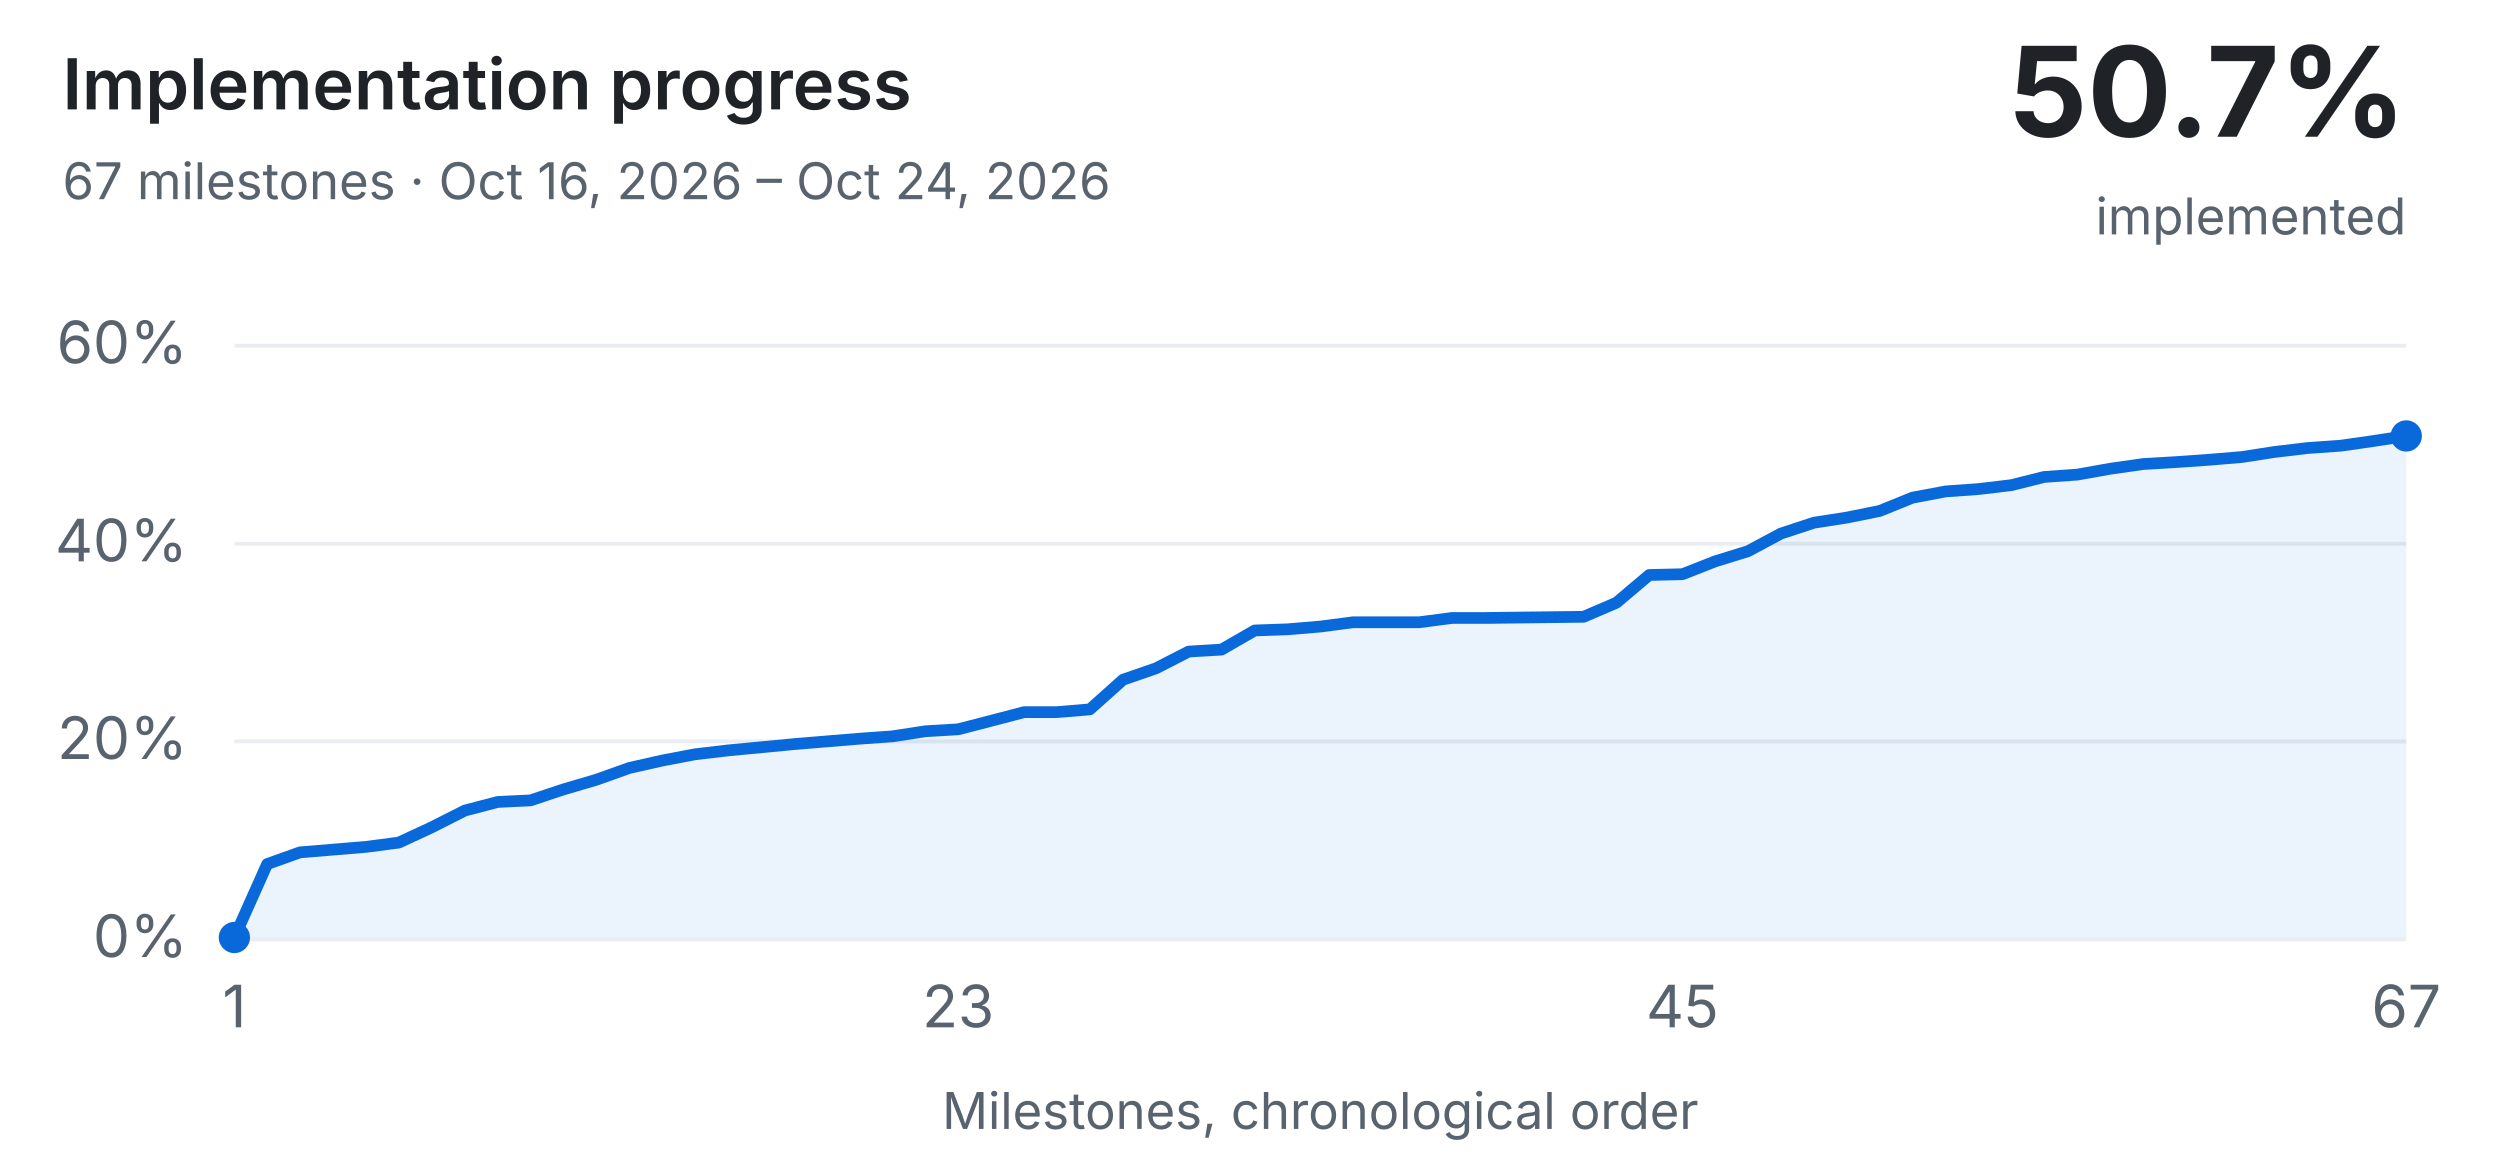
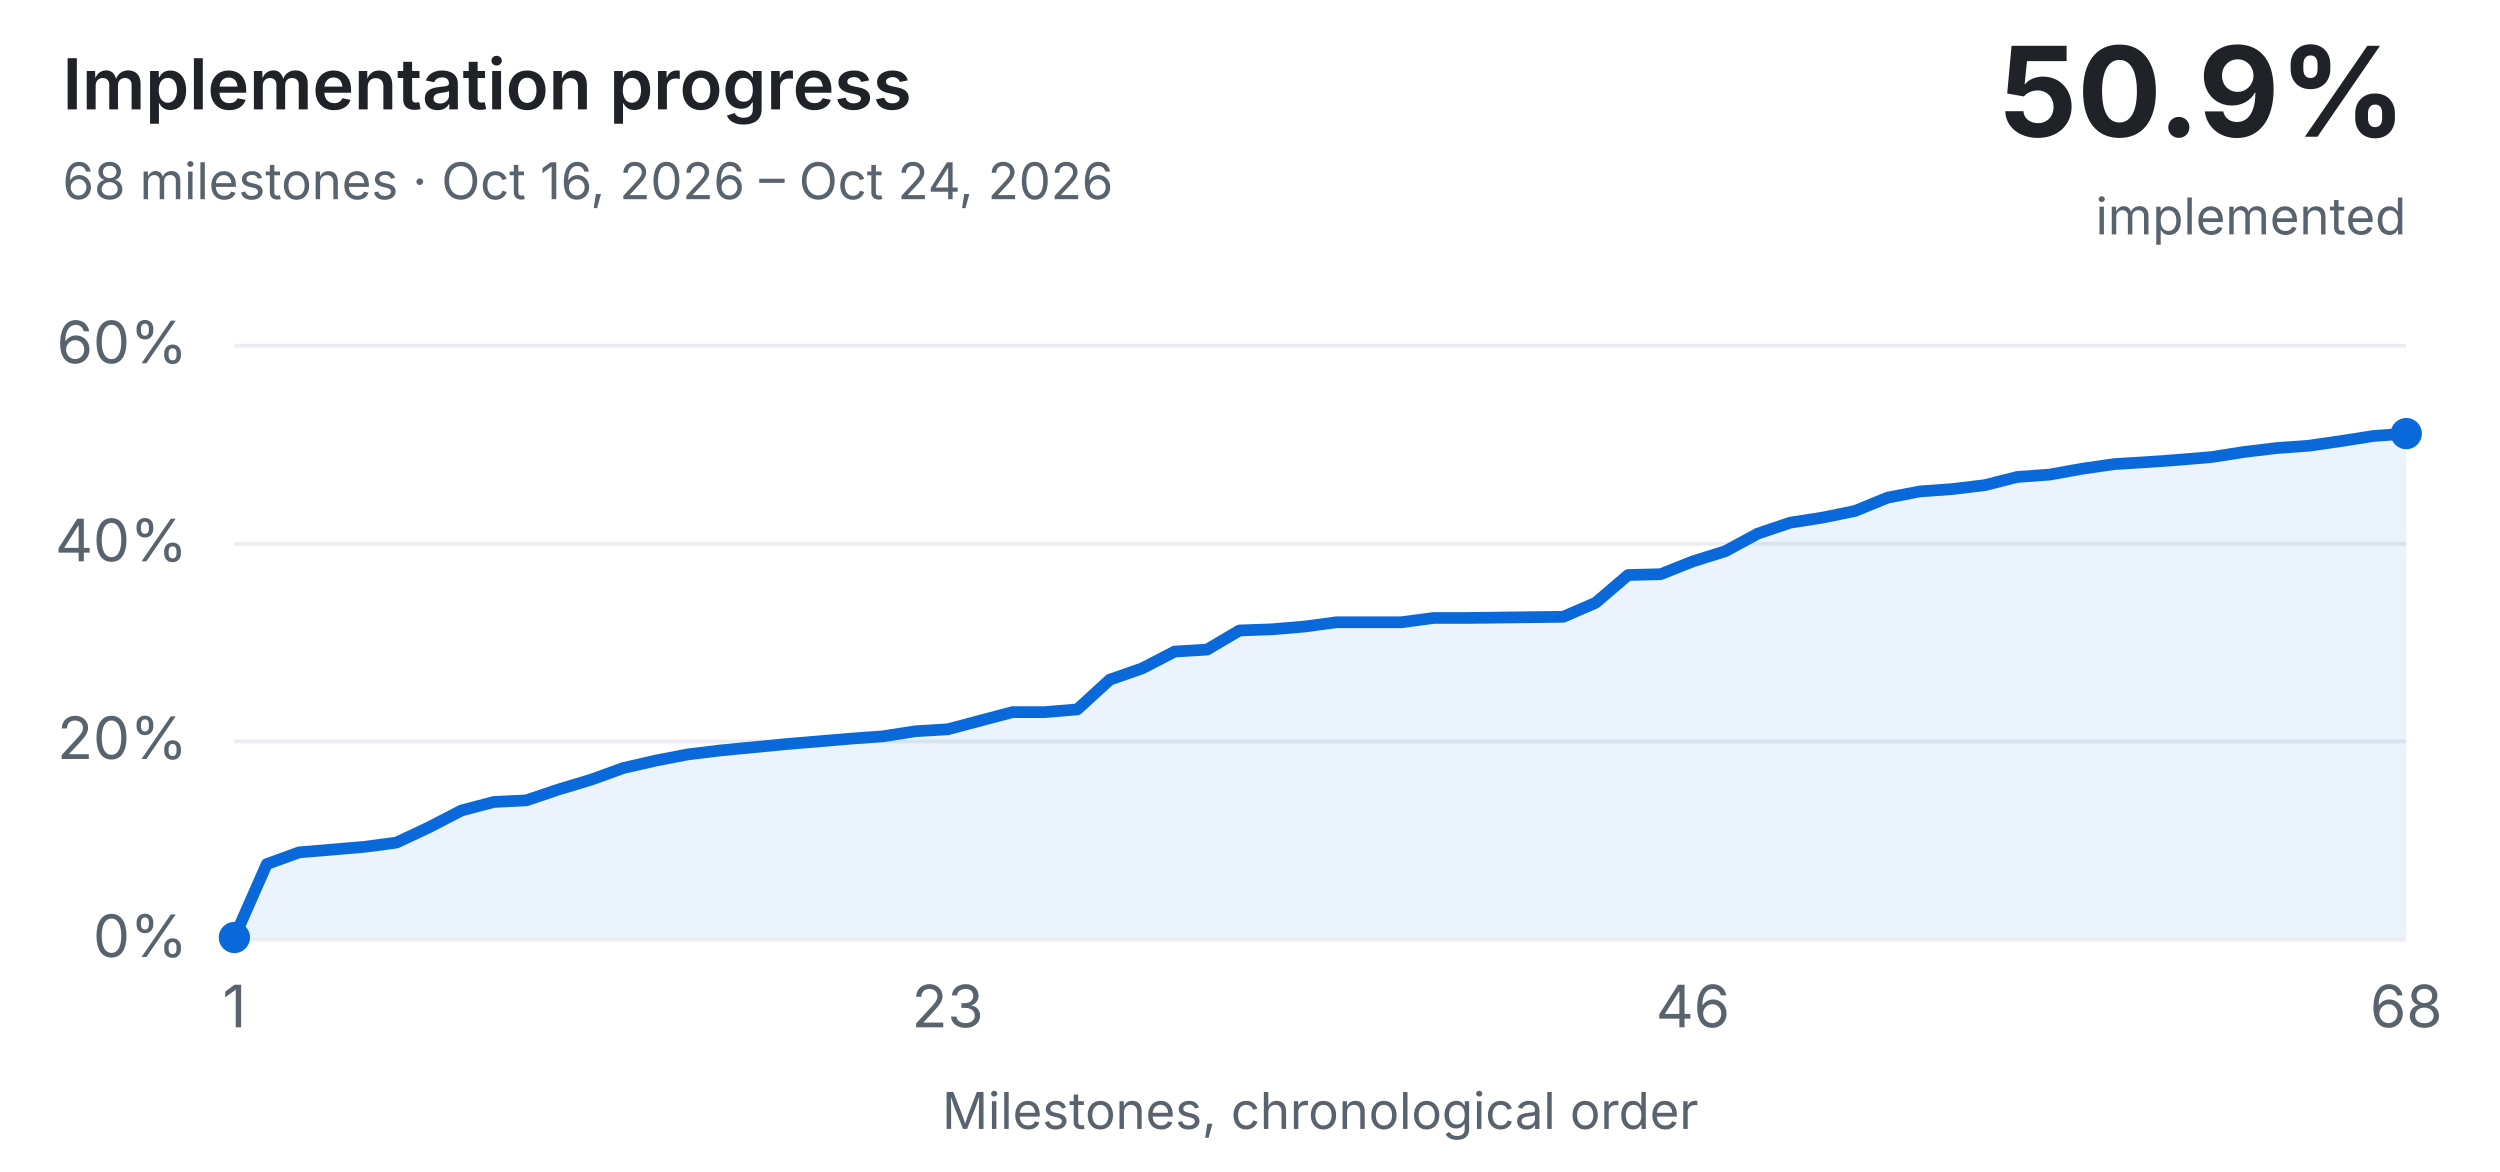
<svg xmlns="http://www.w3.org/2000/svg" width="640" height="300" viewBox="0 0 640 300" role="img" aria-labelledby="history-title history-description">
  <style>text{font:13px system-ui,-apple-system,Segoe UI,sans-serif;fill:#1f2328}.dim{fill:#59636e}.bg{fill:#eaeef2}.done{fill:#1a7f37}.part{fill:#d4a72c}.unchecked{fill:#0969da}@media (prefers-color-scheme:dark){text{fill:#e6edf3}.dim{fill:#9198a1}.bg{fill:#30363d}.done{fill:#3fb950}}</style>
  <style>
  .history-heading{font-size:18px;font-weight:600}
  .history-value{font-size:32px;font-weight:650}
  .history-axis{font-size:15px}
  .history-line{fill:none;stroke:#0969da;stroke-width:3;stroke-linecap:round;stroke-linejoin:round}
  .history-point,.history-area{fill:#0969da}
  .history-area{fill-opacity:.08}
  @media (prefers-color-scheme:dark){.history-line{stroke:#58a6ff}.history-point,.history-area{fill:#58a6ff}}
</style>
  <text class="history-heading" x="16" y="28">Implementation progress</text>
-   <text class="dim" x="16" y="51">67 milestones · Oct 16, 2026 – Oct 24, 2026</text>
-   <text class="history-value" x="616" y="35" text-anchor="end">50.7%</text>
+   <text class="dim" x="16" y="51">68 milestones · Oct 16, 2026 – Oct 24, 2026</text>
+   <text class="history-value" x="616" y="35" text-anchor="end">50.9%</text>
  <text class="dim" x="616" y="60" text-anchor="end">implemented</text>
  <rect class="bg" x="60" y="240.0" width="556" height="1" />
  <text class="dim history-axis" x="48" y="245.0" text-anchor="end">0%</text>
  <rect class="bg" x="60" y="189.3" width="556" height="1" />
  <text class="dim history-axis" x="48" y="194.3" text-anchor="end">20%</text>
  <rect class="bg" x="60" y="138.7" width="556" height="1" />
  <text class="dim history-axis" x="48" y="143.7" text-anchor="end">40%</text>
  <rect class="bg" x="60" y="88.0" width="556" height="1" />
  <text class="dim history-axis" x="48" y="93.0" text-anchor="end">60%</text>
-   <polygon class="history-area" points="60.0,240 60.0,240.0 68.4,221.2 76.8,218.2 85.3,217.5 93.7,216.8 102.1,215.7 110.5,211.8 119.0,207.5 127.4,205.3 135.8,204.9 144.2,202.1 152.7,199.6 161.1,196.6 169.5,194.7 177.9,193.1 186.4,192.1 194.8,191.3 203.2,190.5 211.6,189.8 220.1,189.1 228.5,188.5 236.9,187.2 245.3,186.7 253.8,184.5 262.2,182.3 270.6,182.3 279.0,181.6 287.5,174.0 295.9,171.1 304.3,166.8 312.7,166.3 321.2,161.4 329.6,161.1 338.0,160.4 346.4,159.3 354.8,159.3 363.3,159.3 371.7,158.2 380.1,158.2 388.5,158.1 397.0,158.0 405.4,157.9 413.8,154.3 422.2,147.2 430.7,147.0 439.1,143.7 447.5,141.1 455.9,136.6 464.4,133.8 472.8,132.5 481.2,130.8 489.6,127.4 498.1,125.8 506.5,125.2 514.9,124.2 523.3,122.1 531.8,121.5 540.2,120.0 548.6,118.8 557.0,118.3 565.5,117.7 573.9,117.0 582.3,115.7 590.7,114.7 599.2,114.1 607.6,112.9 616.0,111.6 616.0,240" />
-   <polyline class="history-line" points="60.0,240.0 68.4,221.2 76.8,218.2 85.3,217.5 93.7,216.8 102.1,215.7 110.5,211.8 119.0,207.5 127.4,205.3 135.8,204.9 144.2,202.1 152.7,199.6 161.1,196.6 169.5,194.7 177.9,193.1 186.4,192.1 194.8,191.3 203.2,190.5 211.6,189.8 220.1,189.1 228.5,188.5 236.9,187.2 245.3,186.7 253.8,184.5 262.2,182.3 270.6,182.3 279.0,181.6 287.5,174.0 295.9,171.1 304.3,166.8 312.7,166.3 321.2,161.4 329.6,161.1 338.0,160.4 346.4,159.3 354.8,159.3 363.3,159.3 371.7,158.2 380.1,158.2 388.5,158.1 397.0,158.0 405.4,157.9 413.8,154.3 422.2,147.2 430.7,147.0 439.1,143.7 447.5,141.1 455.9,136.6 464.4,133.8 472.8,132.5 481.2,130.8 489.6,127.4 498.1,125.8 506.5,125.2 514.9,124.2 523.3,122.1 531.8,121.5 540.2,120.0 548.6,118.8 557.0,118.3 565.5,117.7 573.9,117.0 582.3,115.7 590.7,114.7 599.2,114.1 607.6,112.9 616.0,111.6" />
+   <polygon class="history-area" points="60.0,240 60.0,240.0 68.3,221.2 76.6,218.2 84.9,217.5 93.2,216.8 101.5,215.7 109.8,211.8 118.1,207.5 126.4,205.3 134.7,204.9 143.0,202.1 151.3,199.6 159.6,196.6 167.9,194.7 176.2,193.1 184.5,192.1 192.8,191.3 201.1,190.5 209.4,189.8 217.7,189.1 226.0,188.5 234.3,187.2 242.6,186.7 250.9,184.5 259.2,182.3 267.5,182.3 275.8,181.6 284.1,174.0 292.4,171.1 300.7,166.8 309.0,166.3 317.3,161.4 325.6,161.1 333.9,160.4 342.1,159.3 350.4,159.3 358.7,159.3 367.0,158.2 375.3,158.2 383.6,158.1 391.9,158.0 400.2,157.9 408.5,154.3 416.8,147.2 425.1,147.0 433.4,143.7 441.7,141.1 450.0,136.6 458.3,133.8 466.6,132.5 474.9,130.8 483.2,127.4 491.5,125.8 499.8,125.2 508.1,124.2 516.4,122.1 524.7,121.5 533.0,120.0 541.3,118.8 549.6,118.3 557.9,117.7 566.2,117.0 574.5,115.7 582.8,114.7 591.1,114.1 599.4,112.9 607.7,111.6 616.0,111.0 616.0,240" />
+   <polyline class="history-line" points="60.0,240.0 68.3,221.2 76.6,218.2 84.9,217.5 93.2,216.8 101.5,215.7 109.8,211.8 118.1,207.5 126.4,205.3 134.7,204.9 143.0,202.1 151.3,199.6 159.6,196.6 167.9,194.7 176.2,193.1 184.5,192.1 192.8,191.3 201.1,190.5 209.4,189.8 217.7,189.1 226.0,188.5 234.3,187.2 242.6,186.7 250.9,184.5 259.2,182.3 267.5,182.3 275.8,181.6 284.1,174.0 292.4,171.1 300.7,166.8 309.0,166.3 317.3,161.4 325.6,161.1 333.9,160.4 342.1,159.3 350.4,159.3 358.7,159.3 367.0,158.2 375.3,158.2 383.6,158.1 391.9,158.0 400.2,157.9 408.5,154.3 416.8,147.2 425.1,147.0 433.4,143.7 441.7,141.1 450.0,136.6 458.3,133.8 466.6,132.5 474.9,130.8 483.2,127.4 491.5,125.8 499.8,125.2 508.1,124.2 516.4,122.1 524.7,121.5 533.0,120.0 541.3,118.8 549.6,118.3 557.9,117.7 566.2,117.0 574.5,115.7 582.8,114.7 591.1,114.1 599.4,112.9 607.7,111.6 616.0,111.0" />
  <circle class="history-point" cx="60.0" cy="240.0" r="4" />
-   <circle fill="transparent" cx="68.4" cy="221.2" r="3" />
-   <circle fill="transparent" cx="76.8" cy="218.2" r="3" />
-   <circle fill="transparent" cx="85.3" cy="217.5" r="3" />
-   <circle fill="transparent" cx="93.7" cy="216.8" r="3" />
-   <circle fill="transparent" cx="102.1" cy="215.7" r="3" />
-   <circle fill="transparent" cx="110.5" cy="211.8" r="3" />
-   <circle fill="transparent" cx="119.0" cy="207.5" r="3" />
-   <circle fill="transparent" cx="127.4" cy="205.3" r="3" />
-   <circle fill="transparent" cx="135.8" cy="204.9" r="3" />
-   <circle fill="transparent" cx="144.2" cy="202.1" r="3" />
-   <circle fill="transparent" cx="152.7" cy="199.6" r="3" />
-   <circle fill="transparent" cx="161.1" cy="196.6" r="3" />
-   <circle fill="transparent" cx="169.5" cy="194.7" r="3" />
-   <circle fill="transparent" cx="177.9" cy="193.1" r="3" />
-   <circle fill="transparent" cx="186.4" cy="192.1" r="3" />
-   <circle fill="transparent" cx="194.8" cy="191.3" r="3" />
-   <circle fill="transparent" cx="203.2" cy="190.5" r="3" />
-   <circle fill="transparent" cx="211.6" cy="189.8" r="3" />
-   <circle fill="transparent" cx="220.1" cy="189.1" r="3" />
-   <circle fill="transparent" cx="228.5" cy="188.5" r="3" />
-   <circle fill="transparent" cx="236.9" cy="187.2" r="3" />
-   <circle fill="transparent" cx="245.3" cy="186.7" r="3" />
-   <circle fill="transparent" cx="253.8" cy="184.5" r="3" />
-   <circle fill="transparent" cx="262.2" cy="182.3" r="3" />
-   <circle fill="transparent" cx="270.6" cy="182.3" r="3" />
-   <circle fill="transparent" cx="279.0" cy="181.6" r="3" />
-   <circle fill="transparent" cx="287.5" cy="174.0" r="3" />
-   <circle fill="transparent" cx="295.9" cy="171.1" r="3" />
-   <circle fill="transparent" cx="304.3" cy="166.8" r="3" />
-   <circle fill="transparent" cx="312.7" cy="166.3" r="3" />
-   <circle fill="transparent" cx="321.2" cy="161.4" r="3" />
-   <circle fill="transparent" cx="329.6" cy="161.1" r="3" />
-   <circle fill="transparent" cx="338.0" cy="160.4" r="3" />
-   <circle fill="transparent" cx="346.4" cy="159.3" r="3" />
-   <circle fill="transparent" cx="354.8" cy="159.3" r="3" />
-   <circle fill="transparent" cx="363.3" cy="159.3" r="3" />
-   <circle fill="transparent" cx="371.7" cy="158.2" r="3" />
-   <circle fill="transparent" cx="380.1" cy="158.2" r="3" />
-   <circle fill="transparent" cx="388.5" cy="158.1" r="3" />
-   <circle fill="transparent" cx="397.0" cy="158.0" r="3" />
-   <circle fill="transparent" cx="405.4" cy="157.9" r="3" />
-   <circle fill="transparent" cx="413.8" cy="154.3" r="3" />
-   <circle fill="transparent" cx="422.2" cy="147.2" r="3" />
-   <circle fill="transparent" cx="430.7" cy="147.0" r="3" />
-   <circle fill="transparent" cx="439.1" cy="143.7" r="3" />
-   <circle fill="transparent" cx="447.5" cy="141.1" r="3" />
-   <circle fill="transparent" cx="455.9" cy="136.6" r="3" />
-   <circle fill="transparent" cx="464.4" cy="133.8" r="3" />
-   <circle fill="transparent" cx="472.8" cy="132.5" r="3" />
-   <circle fill="transparent" cx="481.2" cy="130.8" r="3" />
-   <circle fill="transparent" cx="489.6" cy="127.4" r="3" />
-   <circle fill="transparent" cx="498.1" cy="125.8" r="3" />
-   <circle fill="transparent" cx="506.5" cy="125.2" r="3" />
-   <circle fill="transparent" cx="514.9" cy="124.2" r="3" />
-   <circle fill="transparent" cx="523.3" cy="122.1" r="3" />
-   <circle fill="transparent" cx="531.8" cy="121.5" r="3" />
-   <circle fill="transparent" cx="540.2" cy="120.0" r="3" />
-   <circle fill="transparent" cx="548.6" cy="118.8" r="3" />
-   <circle fill="transparent" cx="557.0" cy="118.3" r="3" />
-   <circle fill="transparent" cx="565.5" cy="117.7" r="3" />
-   <circle fill="transparent" cx="573.9" cy="117.0" r="3" />
-   <circle fill="transparent" cx="582.3" cy="115.7" r="3" />
-   <circle fill="transparent" cx="590.7" cy="114.7" r="3" />
-   <circle fill="transparent" cx="599.2" cy="114.1" r="3" />
-   <circle fill="transparent" cx="607.6" cy="112.9" r="3" />
-   <circle class="history-point" cx="616.0" cy="111.6" r="4" />
+   <circle fill="transparent" cx="68.3" cy="221.2" r="3" />
+   <circle fill="transparent" cx="76.6" cy="218.2" r="3" />
+   <circle fill="transparent" cx="84.9" cy="217.5" r="3" />
+   <circle fill="transparent" cx="93.2" cy="216.8" r="3" />
+   <circle fill="transparent" cx="101.5" cy="215.7" r="3" />
+   <circle fill="transparent" cx="109.8" cy="211.8" r="3" />
+   <circle fill="transparent" cx="118.1" cy="207.5" r="3" />
+   <circle fill="transparent" cx="126.4" cy="205.3" r="3" />
+   <circle fill="transparent" cx="134.7" cy="204.9" r="3" />
+   <circle fill="transparent" cx="143.0" cy="202.1" r="3" />
+   <circle fill="transparent" cx="151.3" cy="199.6" r="3" />
+   <circle fill="transparent" cx="159.6" cy="196.6" r="3" />
+   <circle fill="transparent" cx="167.9" cy="194.7" r="3" />
+   <circle fill="transparent" cx="176.2" cy="193.1" r="3" />
+   <circle fill="transparent" cx="184.5" cy="192.1" r="3" />
+   <circle fill="transparent" cx="192.8" cy="191.3" r="3" />
+   <circle fill="transparent" cx="201.1" cy="190.5" r="3" />
+   <circle fill="transparent" cx="209.4" cy="189.8" r="3" />
+   <circle fill="transparent" cx="217.7" cy="189.1" r="3" />
+   <circle fill="transparent" cx="226.0" cy="188.5" r="3" />
+   <circle fill="transparent" cx="234.3" cy="187.2" r="3" />
+   <circle fill="transparent" cx="242.6" cy="186.7" r="3" />
+   <circle fill="transparent" cx="250.9" cy="184.5" r="3" />
+   <circle fill="transparent" cx="259.2" cy="182.3" r="3" />
+   <circle fill="transparent" cx="267.5" cy="182.3" r="3" />
+   <circle fill="transparent" cx="275.8" cy="181.6" r="3" />
+   <circle fill="transparent" cx="284.1" cy="174.0" r="3" />
+   <circle fill="transparent" cx="292.4" cy="171.1" r="3" />
+   <circle fill="transparent" cx="300.7" cy="166.8" r="3" />
+   <circle fill="transparent" cx="309.0" cy="166.3" r="3" />
+   <circle fill="transparent" cx="317.3" cy="161.4" r="3" />
+   <circle fill="transparent" cx="325.6" cy="161.1" r="3" />
+   <circle fill="transparent" cx="333.9" cy="160.4" r="3" />
+   <circle fill="transparent" cx="342.1" cy="159.3" r="3" />
+   <circle fill="transparent" cx="350.4" cy="159.3" r="3" />
+   <circle fill="transparent" cx="358.7" cy="159.3" r="3" />
+   <circle fill="transparent" cx="367.0" cy="158.2" r="3" />
+   <circle fill="transparent" cx="375.3" cy="158.2" r="3" />
+   <circle fill="transparent" cx="383.6" cy="158.1" r="3" />
+   <circle fill="transparent" cx="391.9" cy="158.0" r="3" />
+   <circle fill="transparent" cx="400.2" cy="157.9" r="3" />
+   <circle fill="transparent" cx="408.5" cy="154.3" r="3" />
+   <circle fill="transparent" cx="416.8" cy="147.2" r="3" />
+   <circle fill="transparent" cx="425.1" cy="147.0" r="3" />
+   <circle fill="transparent" cx="433.4" cy="143.7" r="3" />
+   <circle fill="transparent" cx="441.7" cy="141.1" r="3" />
+   <circle fill="transparent" cx="450.0" cy="136.6" r="3" />
+   <circle fill="transparent" cx="458.3" cy="133.8" r="3" />
+   <circle fill="transparent" cx="466.6" cy="132.5" r="3" />
+   <circle fill="transparent" cx="474.9" cy="130.8" r="3" />
+   <circle fill="transparent" cx="483.2" cy="127.4" r="3" />
+   <circle fill="transparent" cx="491.5" cy="125.8" r="3" />
+   <circle fill="transparent" cx="499.8" cy="125.2" r="3" />
+   <circle fill="transparent" cx="508.1" cy="124.2" r="3" />
+   <circle fill="transparent" cx="516.4" cy="122.1" r="3" />
+   <circle fill="transparent" cx="524.7" cy="121.5" r="3" />
+   <circle fill="transparent" cx="533.0" cy="120.0" r="3" />
+   <circle fill="transparent" cx="541.3" cy="118.8" r="3" />
+   <circle fill="transparent" cx="549.6" cy="118.3" r="3" />
+   <circle fill="transparent" cx="557.9" cy="117.7" r="3" />
+   <circle fill="transparent" cx="566.2" cy="117.0" r="3" />
+   <circle fill="transparent" cx="574.5" cy="115.7" r="3" />
+   <circle fill="transparent" cx="582.8" cy="114.7" r="3" />
+   <circle fill="transparent" cx="591.1" cy="114.1" r="3" />
+   <circle fill="transparent" cx="599.4" cy="112.9" r="3" />
+   <circle fill="transparent" cx="607.7" cy="111.6" r="3" />
+   <circle class="history-point" cx="616.0" cy="111.0" r="4" />
  <text class="dim history-axis" x="60.0" y="263" text-anchor="middle">1</text>
-   <text class="dim history-axis" x="245.3" y="263" text-anchor="middle">23</text>
-   <text class="dim history-axis" x="430.7" y="263" text-anchor="middle">45</text>
-   <text class="dim history-axis" x="616.0" y="263" text-anchor="middle">67</text>
+   <text class="dim history-axis" x="242.6" y="263" text-anchor="middle">23</text>
+   <text class="dim history-axis" x="433.4" y="263" text-anchor="middle">46</text>
+   <text class="dim history-axis" x="616.0" y="263" text-anchor="middle">68</text>
  <text class="dim" x="338" y="289" text-anchor="middle">Milestones, chronological order</text>
</svg>
